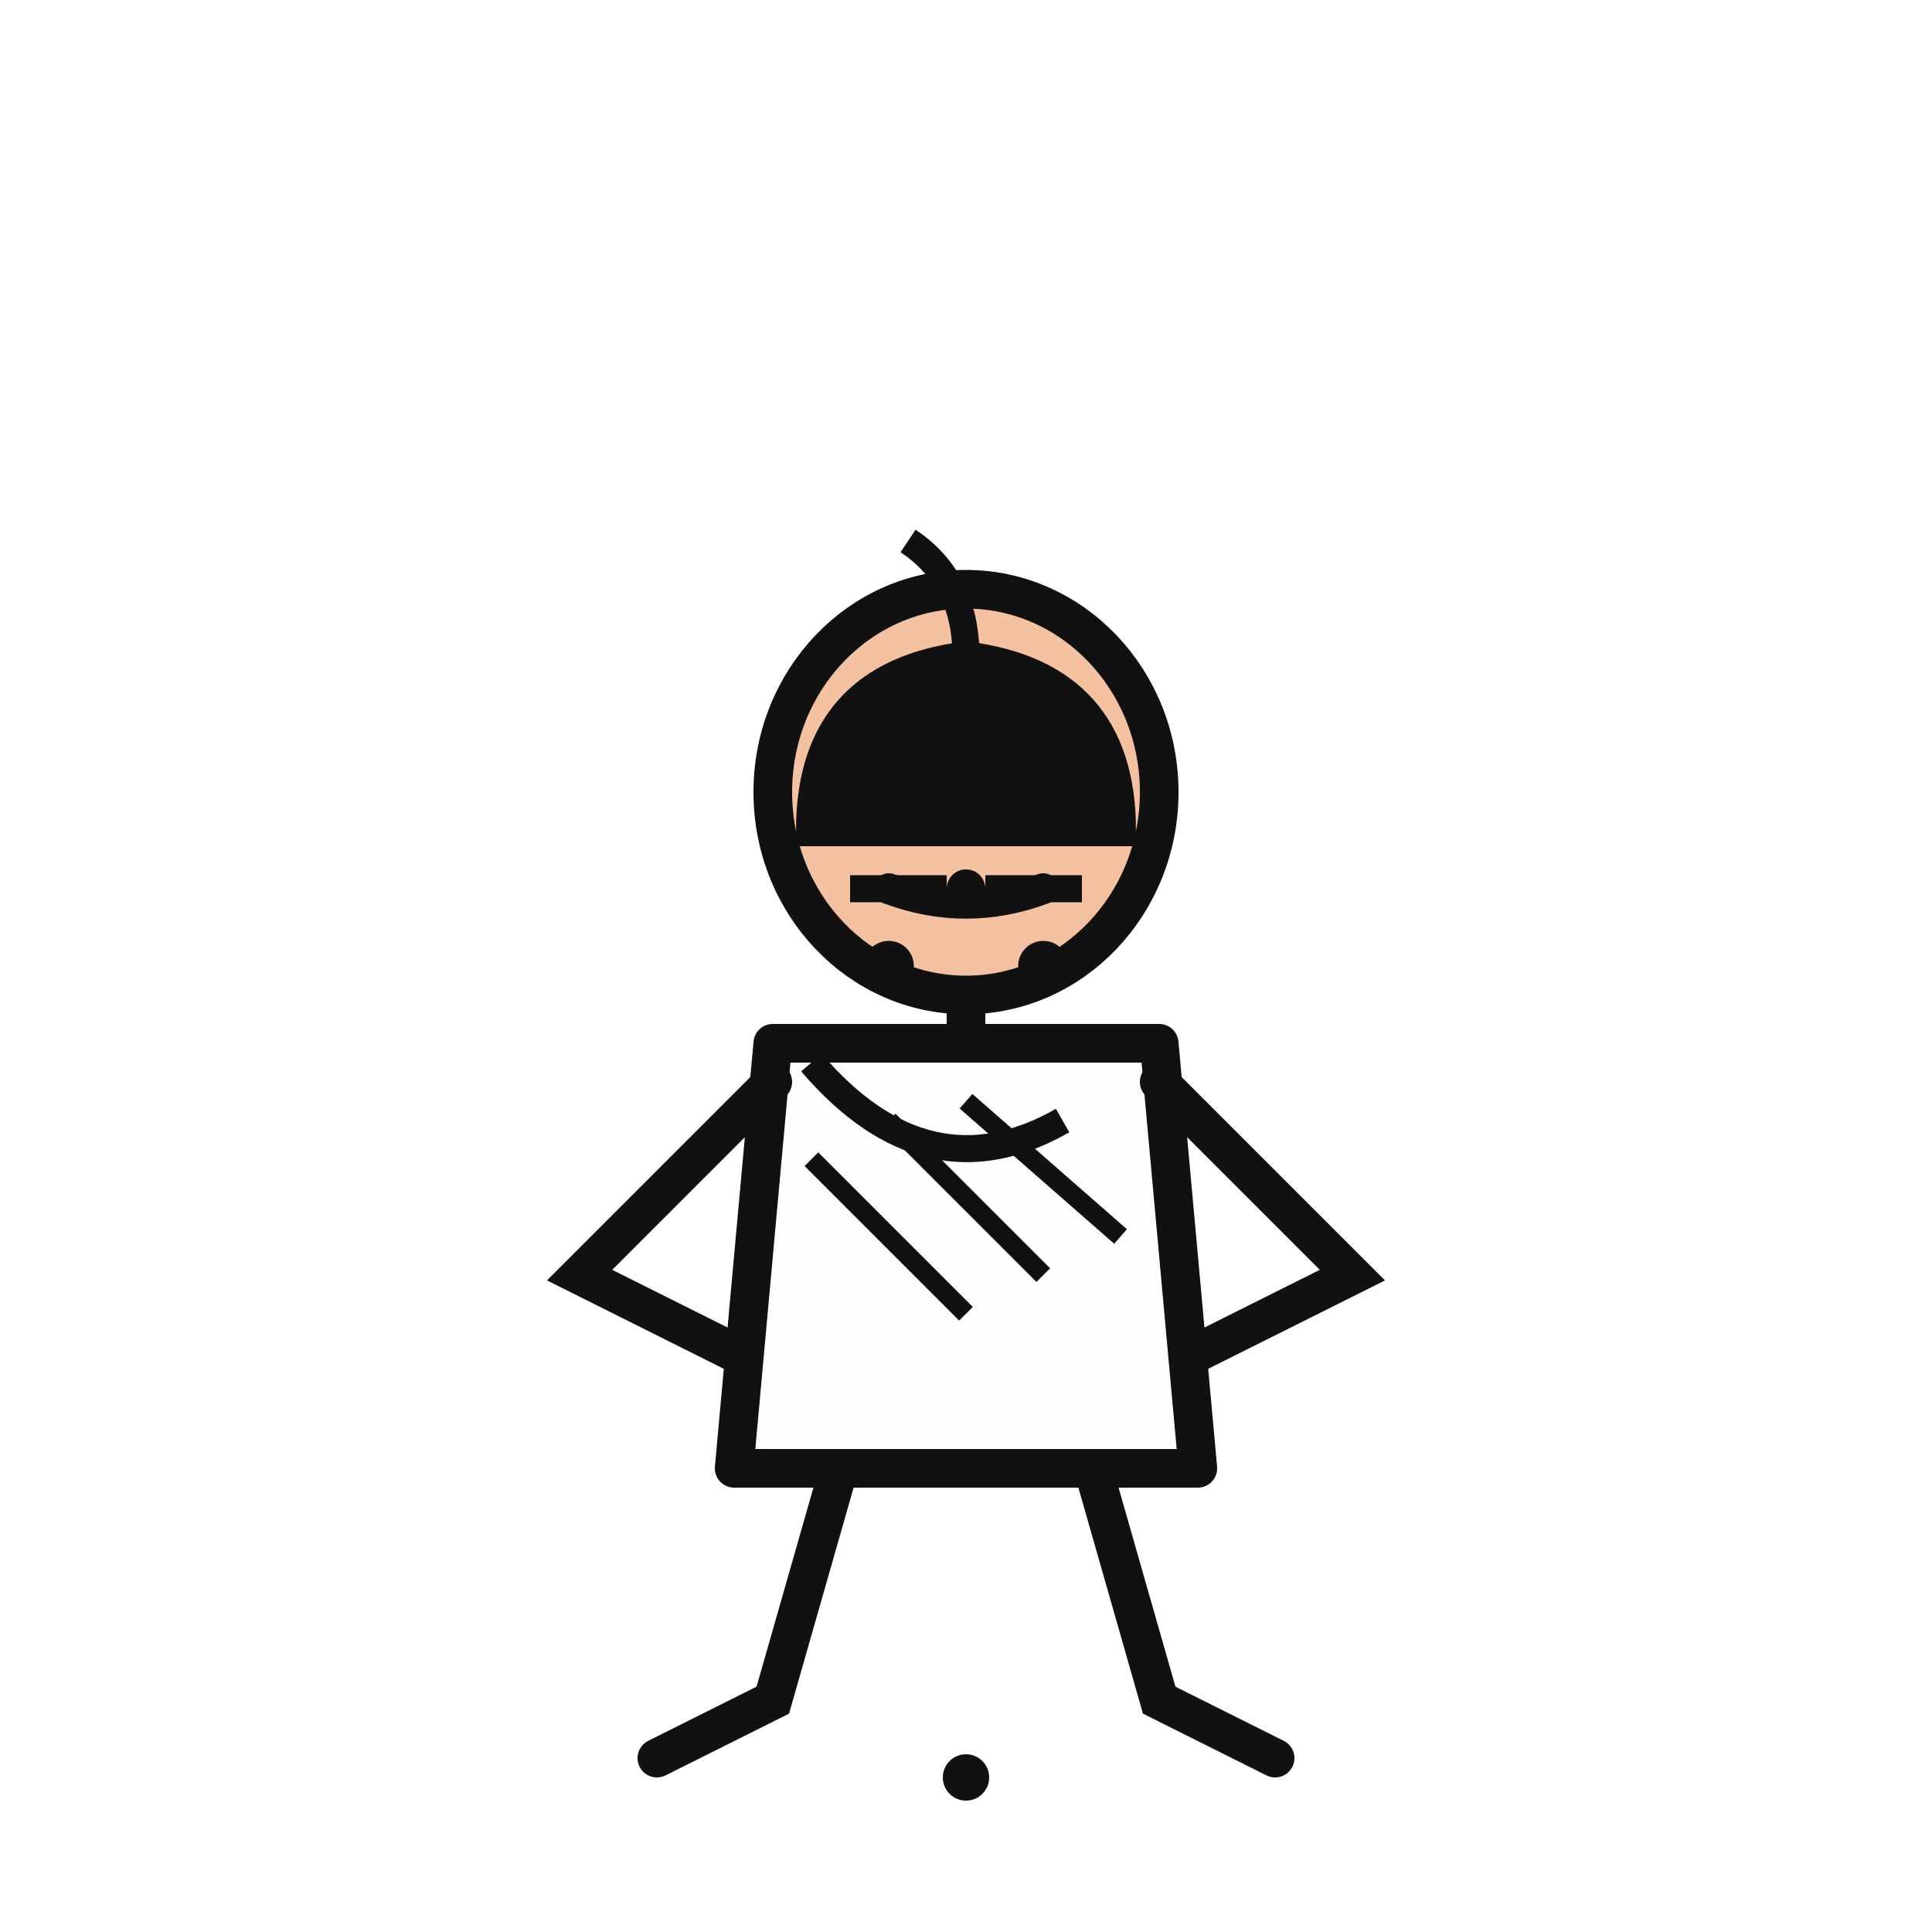
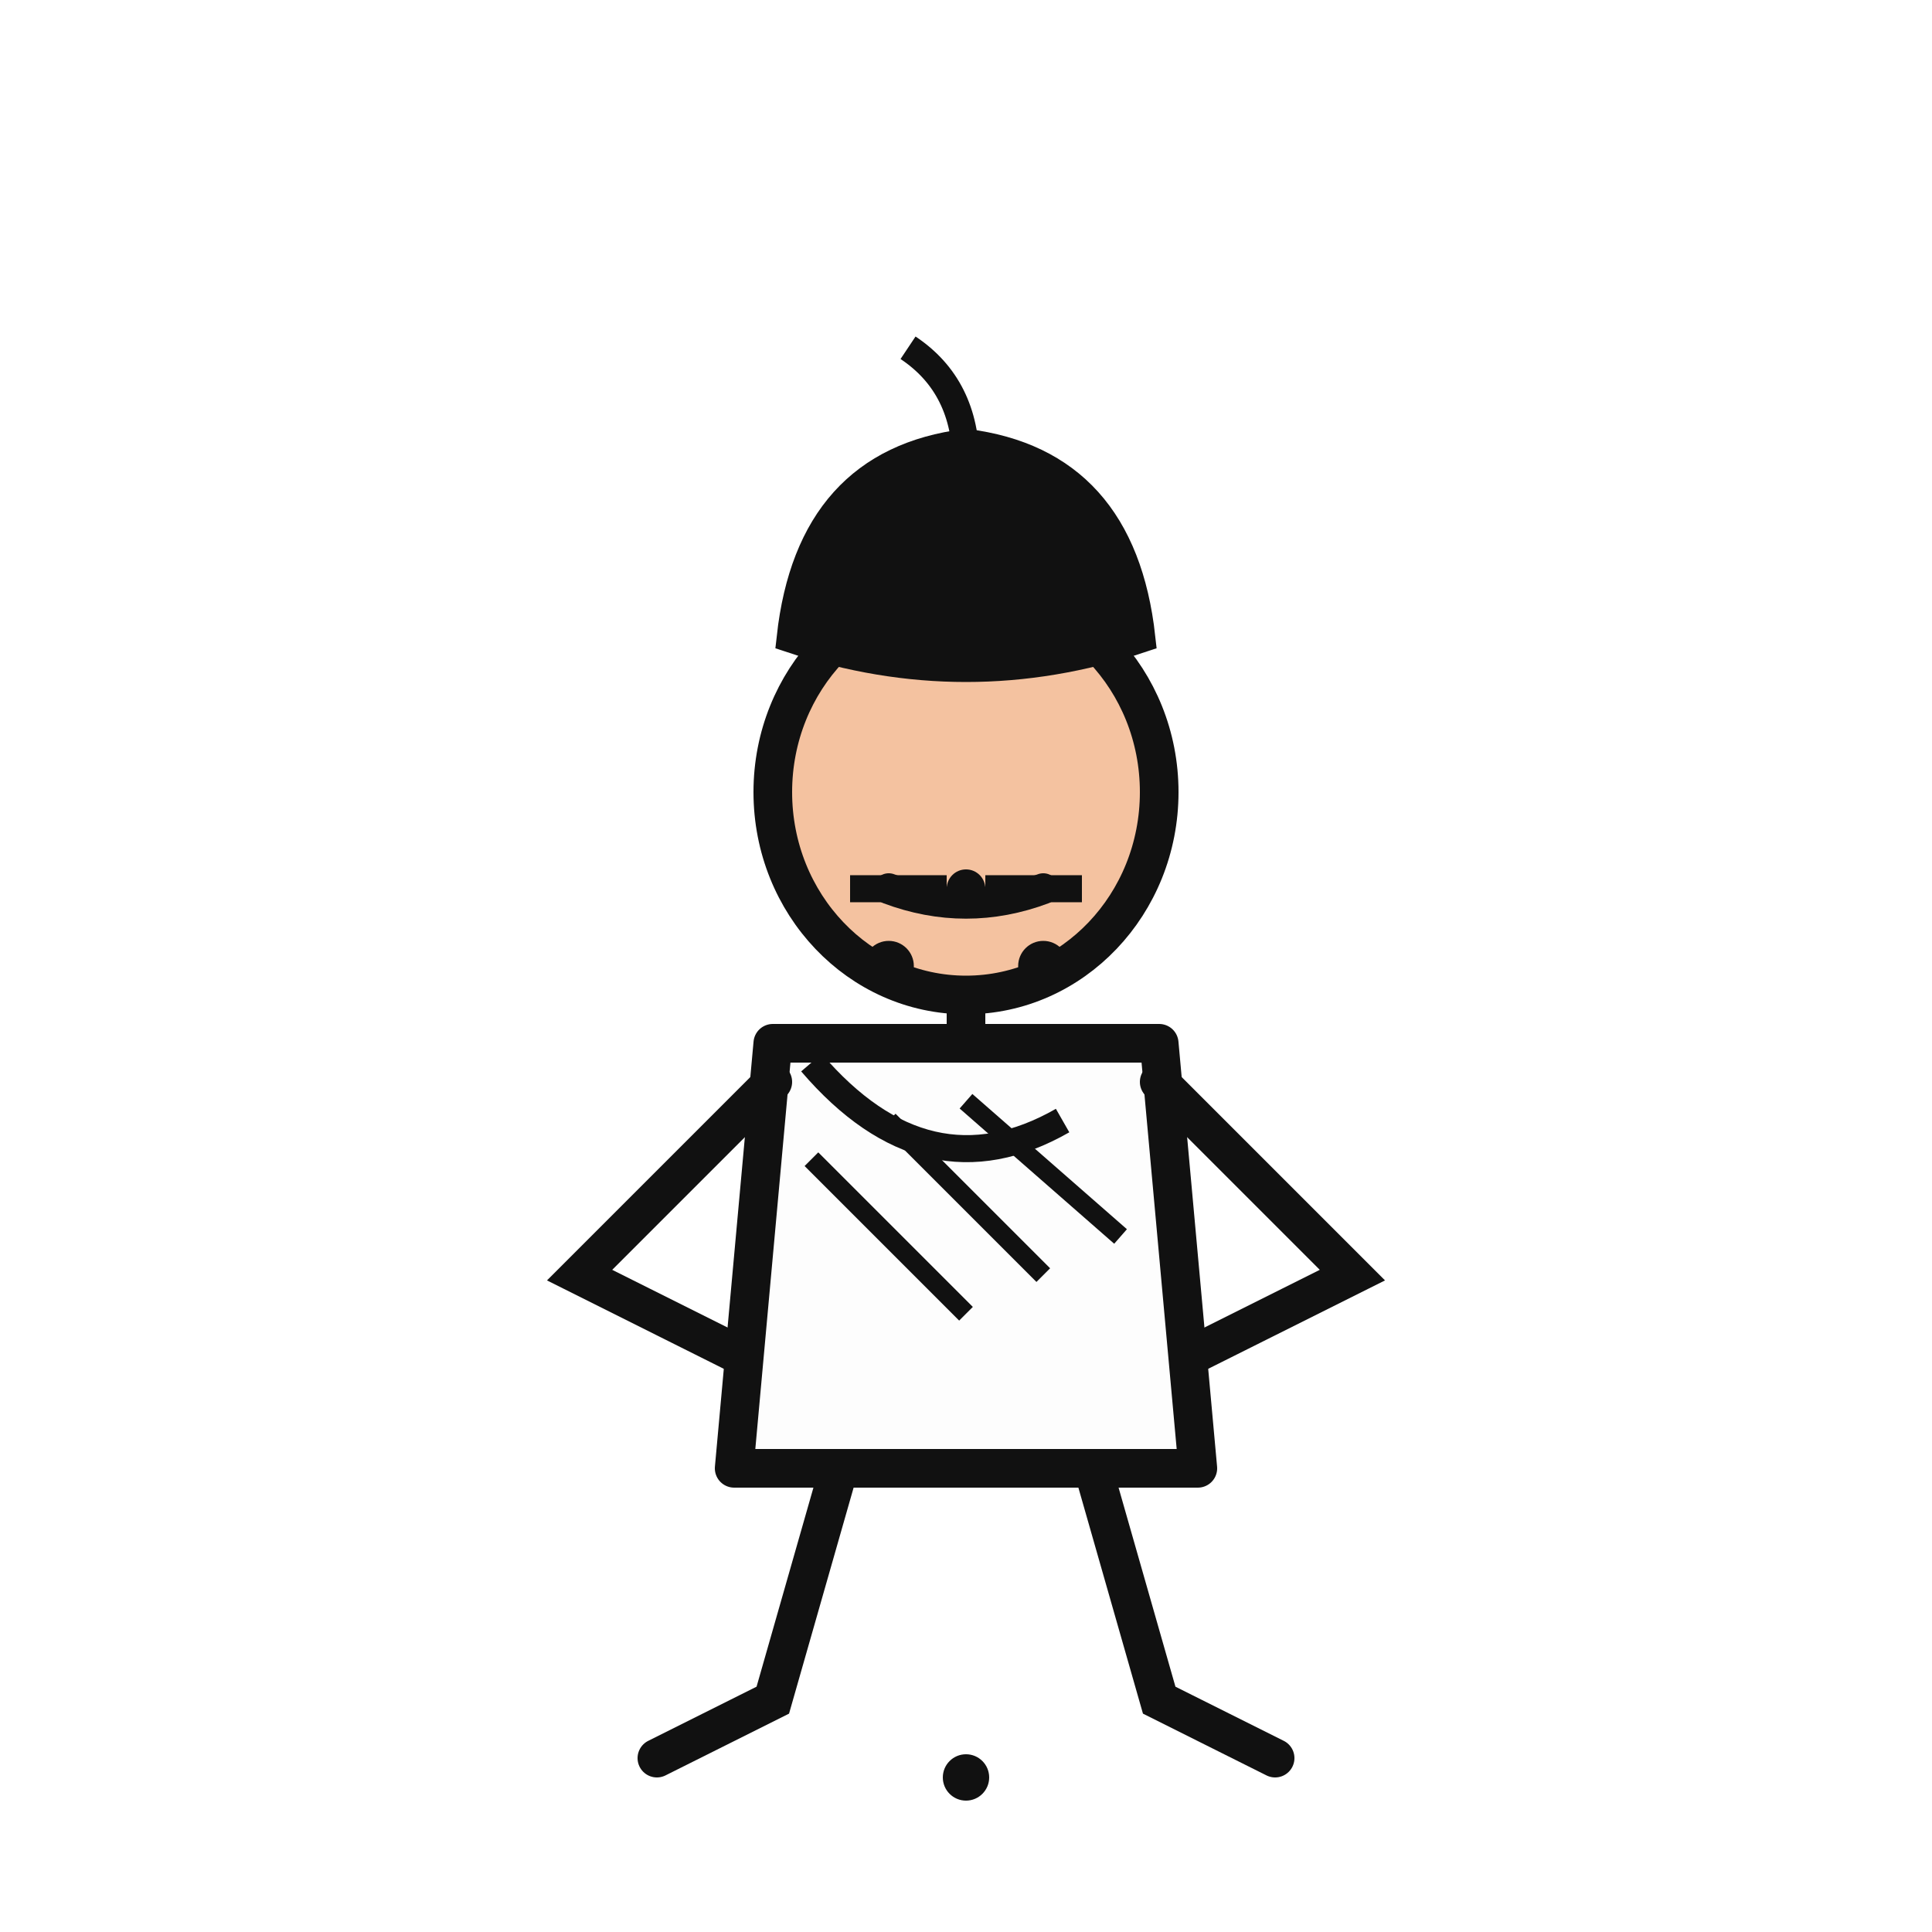
<svg xmlns="http://www.w3.org/2000/svg" viewBox="0 0 100 100" width="100" height="100">
  <path d="M 44 74 L 40 88 L 34 91" fill="none" stroke="#111" stroke-width="2" stroke-linecap="round" />
  <path d="M 56 74 L 60 88 L 66 91" fill="none" stroke="#111" stroke-width="2" stroke-linecap="round" />
  <path d="M 40 54 L 38 76 L 62 76 L 60 54 Z" fill="#fdfdfd" stroke="#111" stroke-width="2" stroke-linejoin="round" />
  <line x1="42" y1="60" x2="50" y2="68" stroke="#111" stroke-width="1" />
  <line x1="46" y1="58" x2="54" y2="66" stroke="#111" stroke-width="1" />
  <line x1="50" y1="57" x2="58" y2="64" stroke="#111" stroke-width="1" />
  <path d="M 40 56 L 30 66 L 38 70" fill="none" stroke="#111" stroke-width="2" stroke-linecap="round" />
  <path d="M 60 56 L 70 66 L 62 70" fill="none" stroke="#111" stroke-width="2" stroke-linecap="round" />
  <line x1="50" y1="54" x2="50" y2="48" stroke="#111" stroke-width="2" />
  <ellipse cx="50" cy="41" rx="10" ry="10.5" fill="#f4c2a0" stroke="#111" stroke-width="2" />
-   <path d="M 42 43 Q 42 35 50 34 Q 58 35 58 43 L 42 43 Z" fill="#111" stroke="#111" stroke-width="1.6" />
-   <path d="M 50 34 Q 50 30 47 28" fill="none" stroke="#111" stroke-width="1.4" />
+   <path d="M 41 33 Q 42 24 50 23 Q 58 24 59 33 Q 50 36 41 33 Z" fill="#111" stroke="#111" stroke-width="1.6" />
+   <path d="M 50 24 Q 50 20 47 18" fill="none" stroke="#111" stroke-width="1.4" />
  <line x1="44" y1="46" x2="49" y2="46" stroke="#111" stroke-width="1.4" />
  <line x1="51" y1="46" x2="56" y2="46" stroke="#111" stroke-width="1.4" />
  <circle cx="46" cy="50" r="1.3" fill="#111" />
  <circle cx="54" cy="50" r="1.3" fill="#111" />
  <path d="M 46 46 Q 50 47.5 54 46" fill="none" stroke="#111" stroke-width="1.6" stroke-linecap="round" />
  <path d="M 42 55 Q 48 62 55 58" fill="none" stroke="#111" stroke-width="1.4" />
  <g id="anchor-feet" data-x="50" data-y="92" transform="translate(50 92)">
    <circle cx="0" cy="0" r="1.2" fill="#111" />
  </g>
  <g id="anchor-mouth" data-x="50" data-y="46" transform="translate(50 46)">
    <circle cx="0" cy="0" r="1" fill="#111" />
  </g>
</svg>
